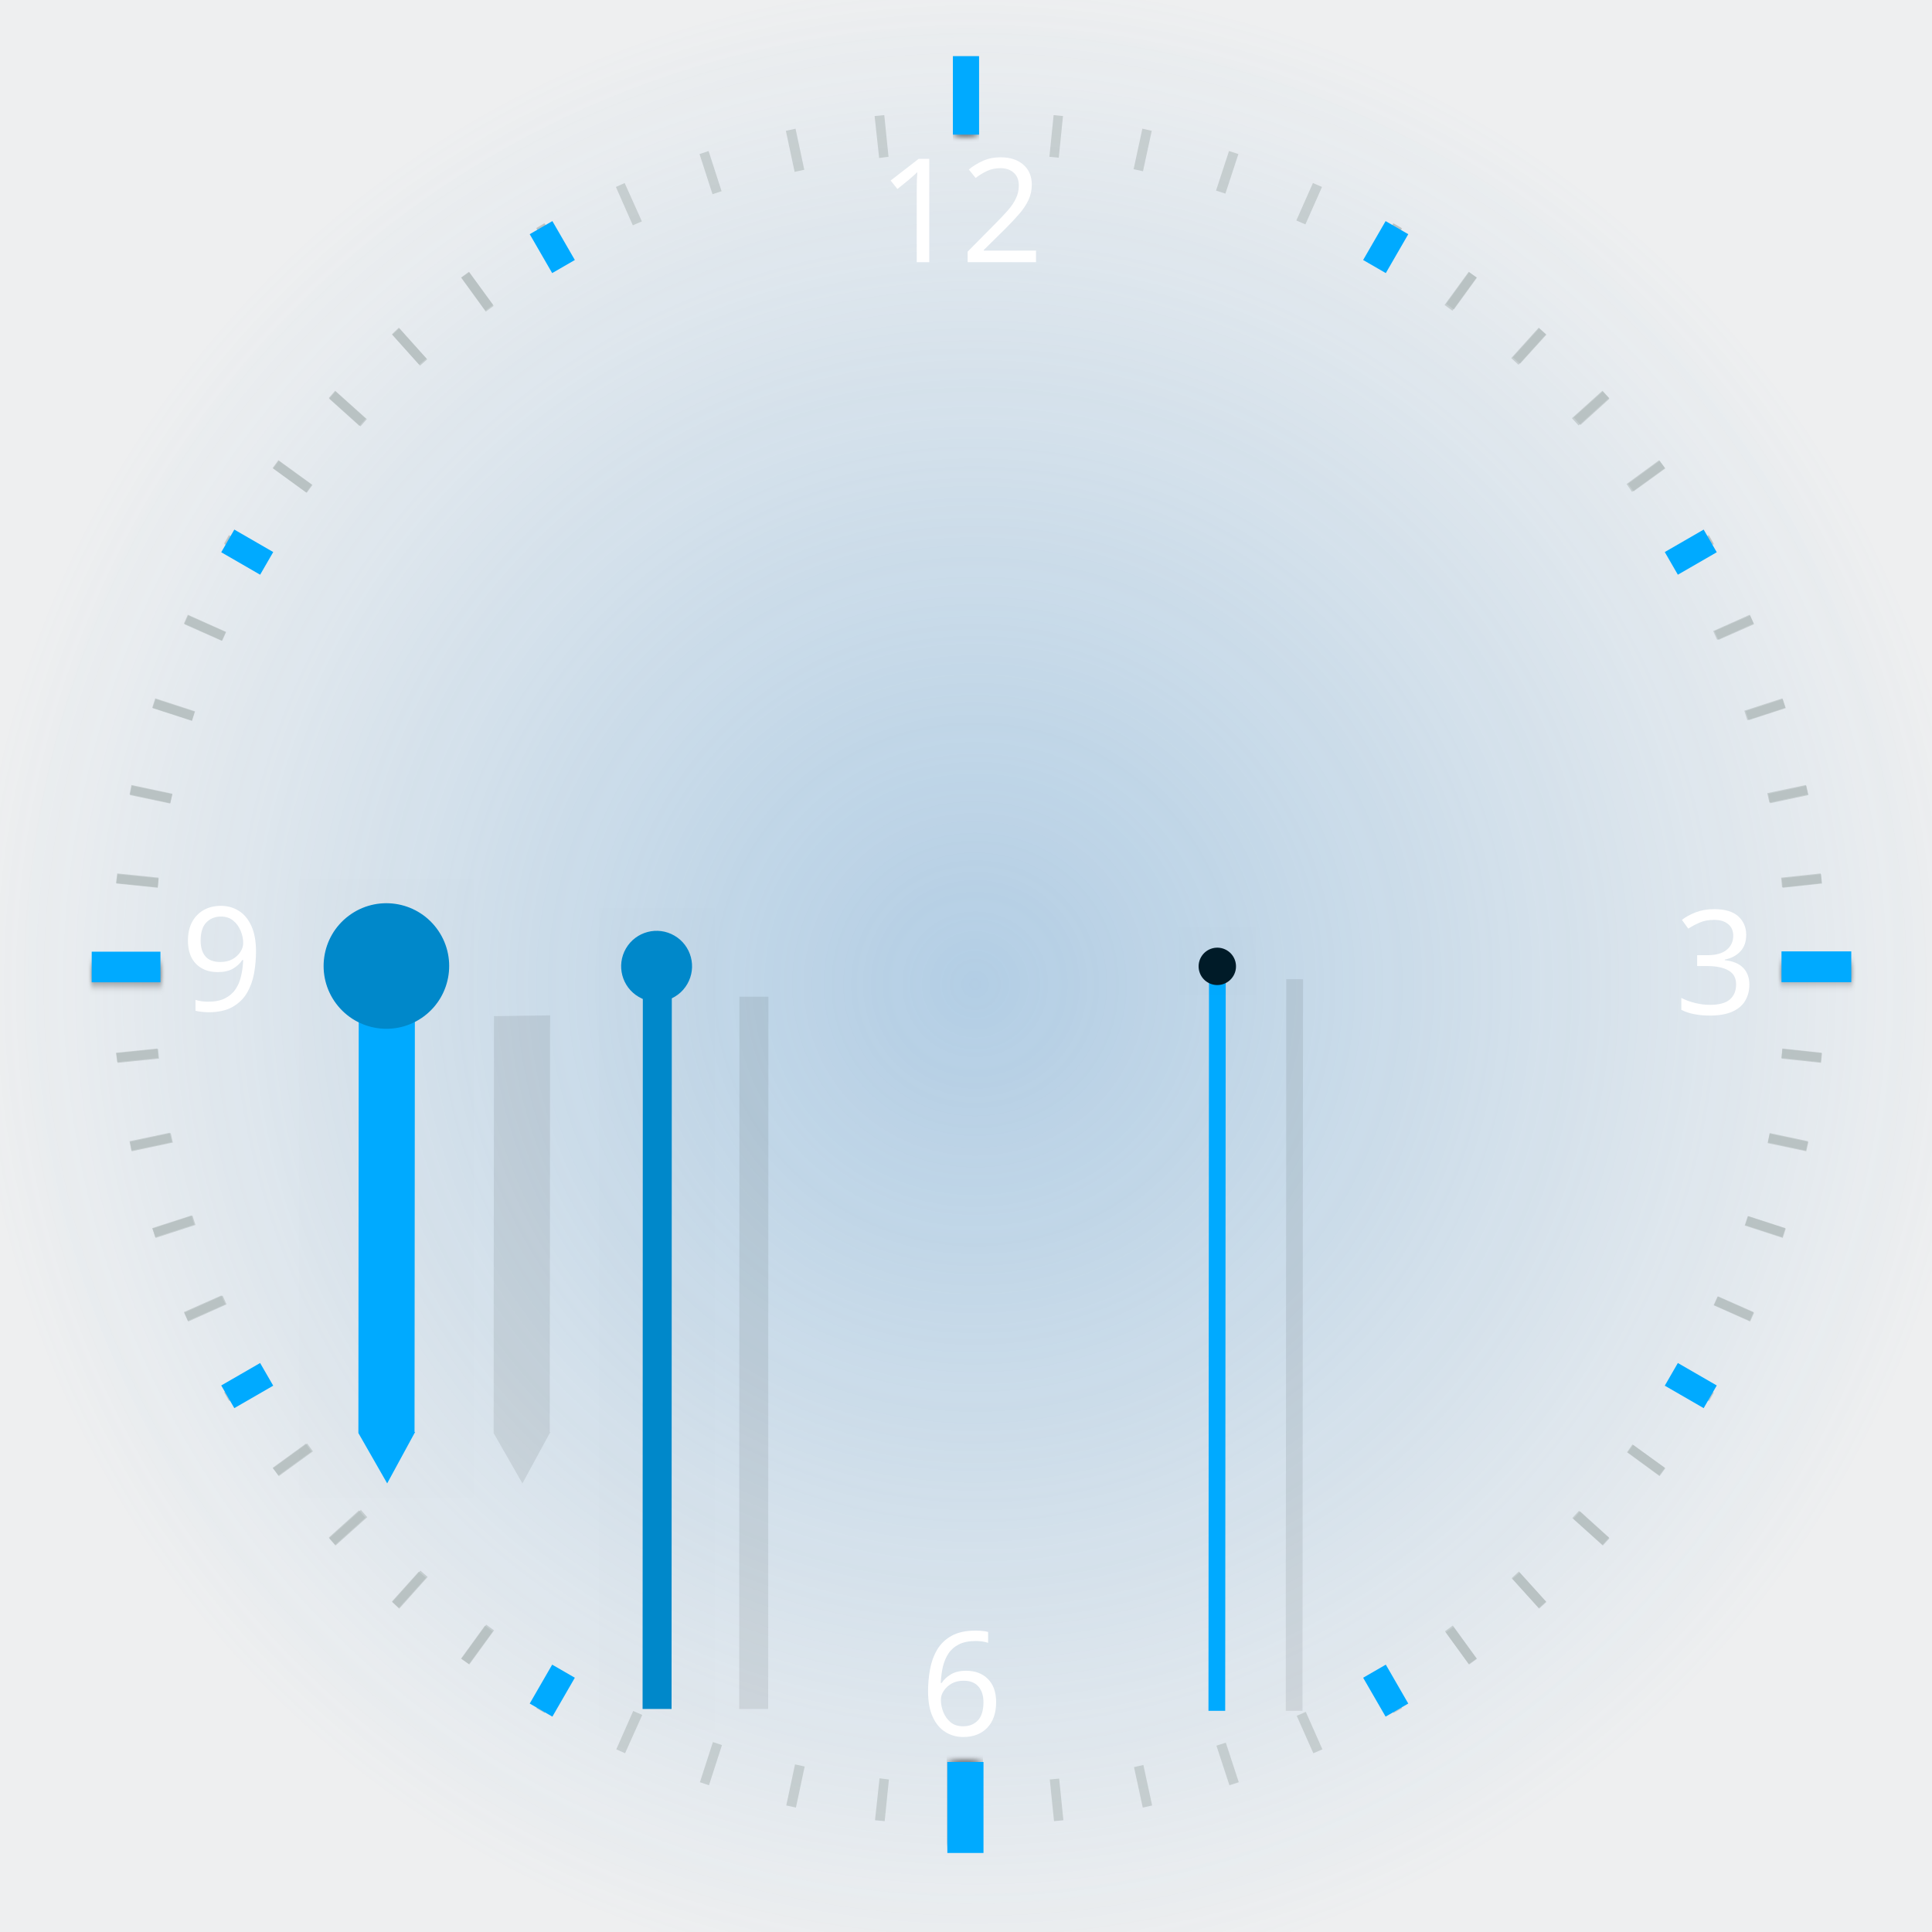
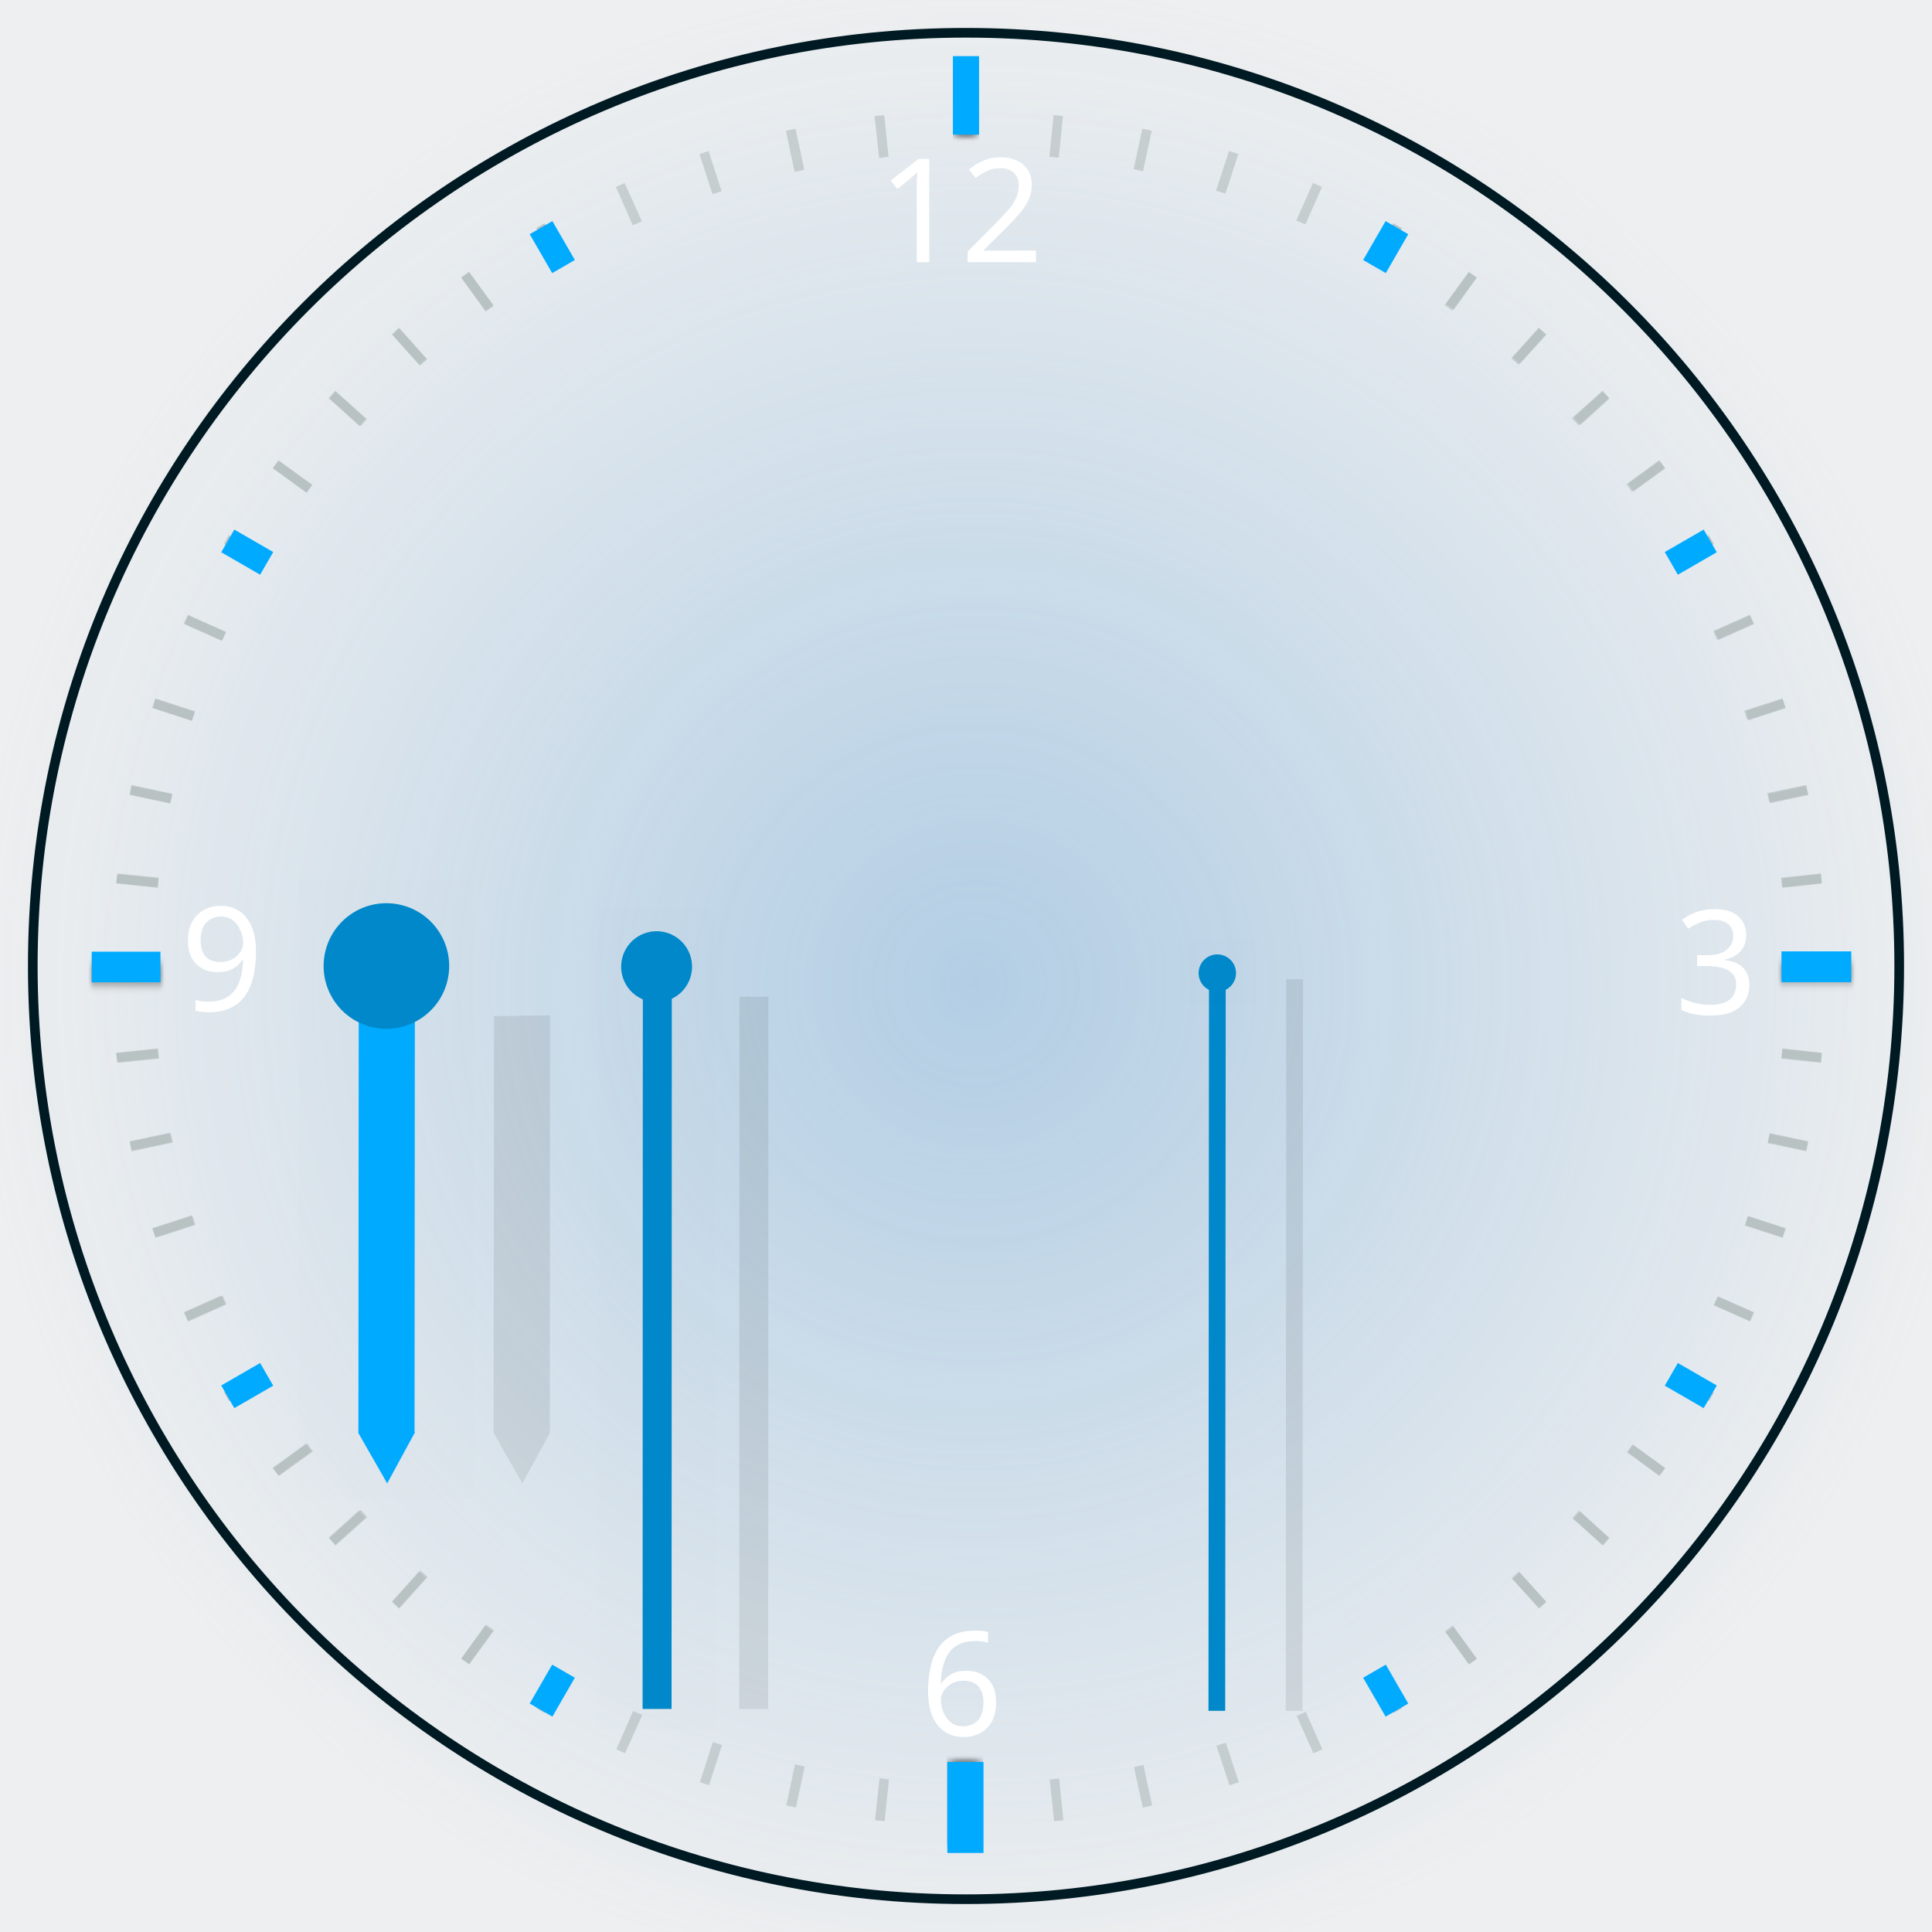
<svg xmlns="http://www.w3.org/2000/svg" xmlns:xlink="http://www.w3.org/1999/xlink" version="1.0" height="200" width="200" id="svg2">
  <defs id="defs5">
    <linearGradient id="linearGradient888">
      <stop style="stop-color:#599dd3;stop-opacity:1;" offset="0" id="stop884" />
      <stop style="stop-color:#599dd3;stop-opacity:0;" offset="1" id="stop886" />
    </linearGradient>
    <linearGradient id="linearGradient4011">
      <stop id="stop4013" offset="0" style="stop-color:#232629;stop-opacity:1;" />
      <stop style="stop-color:#232629;stop-opacity:0.523;" offset="0.9" id="stop4019" />
      <stop id="stop4021" offset="0.96" style="stop-color:#232629;stop-opacity:0.107;" />
      <stop id="stop4015" offset="1" style="stop-color:#232629;stop-opacity:0;" />
    </linearGradient>
    <filter height="1.905" y="-0.453" width="1.123" x="-0.061" id="filter5590" color-interpolation-filters="sRGB">
      <feGaussianBlur id="feGaussianBlur5592" stdDeviation="0.511" />
    </filter>
    <filter height="1.905" y="-0.453" width="1.123" x="-0.061" id="filter5574" color-interpolation-filters="sRGB">
      <feGaussianBlur id="feGaussianBlur5576" stdDeviation="0.511" />
    </filter>
    <filter height="1.123" y="-0.061" width="1.905" x="-0.453" id="filter5578" color-interpolation-filters="sRGB">
      <feGaussianBlur id="feGaussianBlur5580" stdDeviation="0.511" />
    </filter>
    <radialGradient r="96.606" fy="382.729" fx="1255.872" cy="382.729" cx="1255.872" gradientUnits="userSpaceOnUse" id="radialGradient4671" xlink:href="#linearGradient4011" />
    <radialGradient r="96.606" fy="382.729" fx="1255.872" cy="382.729" cx="1255.872" gradientUnits="userSpaceOnUse" id="radialGradient4671-1" xlink:href="#linearGradient4011" gradientTransform="matrix(1.076543,0,0,1.076543,-333.5874,169.8928)" />
    <radialGradient xlink:href="#linearGradient888" id="radialGradient890" cx="1018.413" cy="581.917" fx="1018.413" fy="581.917" r="104" gradientUnits="userSpaceOnUse" />
  </defs>
  <g transform="translate(-1798.136,76.7415)" style="display:none" id="layer1" />
  <g transform="translate(-1798.136,76.7415)" style="display:inline" id="layer2" />
  <g id="layer4" style="display:inline" transform="translate(-1028.03,408.4746)" />
  <g id="layer5" style="display:inline" transform="translate(-1028.03,408.4746)" />
  <g transform="translate(-917.4624,-480.017)" id="ClockFace">
-     <circle id="path4329-4" style="fill:url(#radialGradient890);fill-opacity:1;stroke:none;opacity:0.4" cx="1018.413" cy="581.917" r="104" />
+     <circle id="path4329-4" style="opacity:0.4;fill:url(#radialGradient890);fill-opacity:1;stroke:none" cx="1018.413" cy="581.917" r="104" />
    <g id="g4323">
      <rect style="opacity:0.01;fill:#00aaff;fill-opacity:1;stroke:none" id="rect4069" width="214" height="214" x="910.566" y="472.925" />
-       <circle transform="matrix(1.076543,0,0,1.076543,-334.5376,169.9925)" id="path4329" style="fill:url(#radialGradient4671);fill-opacity:1;stroke:none" />
+       <circle transform="matrix(1.076543,0,0,1.076543,-334.5376,169.9925)" id="path4329" style="fill:url(#radialGradient4671);fill-opacity:1;stroke:none" cx="0" cy="0" r="0" />
      <g id="g4245">
-         <path d="m 1352.477,382.729 a 96.606,96.606 0 0 1 -96.606,96.606 96.606,96.606 0 0 1 -96.606,-96.606 96.606,96.606 0 0 1 96.606,-96.606 96.606,96.606 0 0 1 96.606,96.606 z" id="path5099" style="fill:#1ea0e6;fill-opacity:1;stroke:none;opacity:0" transform="translate(-238.4086,197.2873)" />
+         <path d="m 1352.477,382.729 a 96.606,96.606 0 0 1 -96.606,96.606 96.606,96.606 0 0 1 -96.606,-96.606 96.606,96.606 0 0 1 96.606,-96.606 96.606,96.606 0 0 1 96.606,96.606 z" id="path5099" style="opacity:0;fill:#1ea0e6;fill-opacity:1;stroke:none" transform="translate(-238.4086,197.2873)" />
        <g transform="translate(-0.5084997,-0.4121934)" id="g6149">
-           <path id="path5480" d="m 974.362,503.58 -0.844,0.5 2.094,3.594 c 0.278,-0.163 0.564,-0.308 0.844,-0.469 z m 87.875,0 -2.031,3.531 c 0.293,0.167 0.585,0.33 0.875,0.5 l 2.031,-3.531 z m -95.687,5.031 -0.812,0.562 2.469,3.406 c 0.269,-0.199 0.541,-0.398 0.813,-0.594 z m 103.5,0 -2.375,3.281 c 0.267,0.192 0.548,0.368 0.812,0.562 l 2.375,-3.281 z m -110.75,5.812 -0.719,0.656 2.781,3.094 c 0.24,-0.219 0.508,-0.408 0.75,-0.625 z m 118,0 -2.719,3 c 0.248,0.221 0.504,0.432 0.75,0.656 l 2.719,-3 z m -124.594,6.531 -0.656,0.75 3.125,2.812 c 0.219,-0.247 0.434,-0.505 0.656,-0.75 z m 131.188,0 -3,2.688 c 0.233,0.255 0.458,0.523 0.687,0.781 l 3,-2.719 z m -137.063,7.188 -0.594,0.781 3.438,2.5 c 0.192,-0.268 0.367,-0.547 0.562,-0.812 z m 142.938,0 -3.25,2.375 c 0.191,0.259 0.375,0.52 0.562,0.781 l 3.281,-2.375 z m -148.063,7.75 -0.5,0.875 3.688,2.125 c 0.166,-0.292 0.331,-0.585 0.5,-0.875 z m 153.188,0 -3.5,2.031 c 0.17,0.29 0.333,0.582 0.5,0.875 l 3.5,-2.031 z m -157.438,8.25 -0.406,0.906 3.875,1.719 c 0.133,-0.305 0.27,-0.603 0.406,-0.906 z m 161.688,0 -3.688,1.625 c 0.136,0.301 0.274,0.603 0.406,0.906 l 3.688,-1.625 z m -165.063,8.656 -0.312,0.938 4.062,1.312 c 0.098,-0.308 0.18,-0.631 0.281,-0.938 z m 168.438,0 -3.844,1.25 c 0.102,0.31 0.214,0.626 0.312,0.938 l 3.844,-1.25 z m -170.906,8.969 -0.188,0.969 4.156,0.875 c 0.066,-0.324 0.149,-0.646 0.219,-0.969 z m 173.344,0 -3.937,0.844 c 0.069,0.321 0.122,0.647 0.187,0.969 l 3.969,-0.844 z m -174.812,9.156 -0.125,0.969 4.281,0.438 c 0.031,-0.322 0.059,-0.648 0.094,-0.969 l -4.25,-0.438 z m 176.344,0 -4.062,0.438 c 0.035,0.321 0.063,0.647 0.094,0.969 l 4.062,-0.438 -0.094,-0.969 z m -172.156,18.094 -4.312,0.438 0.125,1 4.281,-0.438 c -0.037,-0.333 -0.061,-0.666 -0.094,-1 z m 168.156,0 c -0.033,0.334 -0.057,0.667 -0.094,1 l 4.094,0.438 0.094,-1 z m -166.844,8.719 -4.219,0.906 0.188,0.969 4.25,-0.906 c -0.071,-0.322 -0.152,-0.645 -0.219,-0.969 z m 165.531,0.062 c -0.067,0.324 -0.148,0.646 -0.219,0.969 l 4,0.844 0.219,-0.969 z m -163.281,8.469 -4.125,1.344 0.312,0.969 4.125,-1.344 c -0.107,-0.323 -0.209,-0.644 -0.312,-0.969 z m 161,0.062 c -0.104,0.325 -0.205,0.646 -0.313,0.969 l 3.938,1.281 0.312,-0.969 z m -157.875,8.219 -3.969,1.781 0.406,0.906 3.969,-1.781 c -0.138,-0.303 -0.272,-0.601 -0.406,-0.906 z m 154.75,0.094 c -0.134,0.303 -0.269,0.605 -0.406,0.906 l 3.781,1.688 0.406,-0.906 z m -150.75,7.781 -3.813,2.188 0.5,0.875 3.813,-2.188 c -0.17,-0.289 -0.334,-0.584 -0.5,-0.875 z m 146.75,0.094 c -0.168,0.292 -0.329,0.585 -0.5,0.875 l 3.625,2.094 0.5,-0.875 z m -142,7.344 -3.531,2.562 0.594,0.812 3.531,-2.562 c -0.2,-0.27 -0.397,-0.54 -0.594,-0.812 z m 137.187,0.094 c -0.193,0.268 -0.366,0.547 -0.562,0.812 l 3.375,2.469 0.594,-0.812 z m -131.625,6.781 -3.281,2.938 0.656,0.75 3.281,-2.938 c -0.224,-0.246 -0.435,-0.502 -0.656,-0.75 z m 126.094,0.094 c -0.226,0.253 -0.458,0.499 -0.688,0.75 l 3.156,2.844 0.687,-0.75 z m -119.937,6.188 -2.906,3.25 0.719,0.688 2.938,-3.281 c -0.248,-0.221 -0.504,-0.432 -0.75,-0.656 z m 113.719,0.094 c -0.251,0.228 -0.496,0.462 -0.75,0.688 l 2.844,3.156 0.75,-0.688 z m -106.906,5.5 -2.562,3.531 0.812,0.594 2.562,-3.531 c -0.272,-0.195 -0.543,-0.395 -0.812,-0.594 z m 100.062,0.094 c -0.27,0.198 -0.54,0.399 -0.812,0.594 l 2.5,3.438 0.812,-0.594 z m -92.656,4.781 -2.187,3.781 0.844,0.5 2.188,-3.812 c -0.28,-0.16 -0.566,-0.306 -0.844,-0.469 z m 85.25,0.062 c -0.283,0.165 -0.559,0.338 -0.844,0.5 l 2.125,3.719 0.875,-0.5 z m -77.437,4 -1.75,3.969 0.906,0.406 1.781,-3.969 c -0.313,-0.138 -0.626,-0.265 -0.937,-0.406 z m 69.625,0.094 c -0.308,0.139 -0.628,0.271 -0.938,0.406 l 1.719,3.875 0.938,-0.406 z m -61.375,3.125 -1.344,4.156 0.938,0.312 1.344,-4.156 c -0.314,-0.1 -0.625,-0.209 -0.937,-0.312 z m 53.094,0.062 c -0.322,0.106 -0.645,0.21 -0.969,0.312 l 1.344,4.094 0.969,-0.312 z m -44.594,2.25 -0.906,4.25 1,0.219 0.906,-4.25 c -0.334,-0.069 -0.668,-0.146 -1,-0.219 z m 36.062,0.062 c -0.327,0.07 -0.641,0.152 -0.969,0.219 l 0.906,4.188 0.969,-0.219 z m -27.312,1.375 -0.469,4.344 1,0.094 0.438,-4.312 c -0.325,-0.032 -0.645,-0.089 -0.969,-0.125 z m 18.594,0.031 c -0.323,0.035 -0.645,0.062 -0.969,0.094 l 0.437,4.312 0.969,-0.094 z" style="font-size:medium;font-style:normal;font-variant:normal;font-weight:normal;font-stretch:normal;text-indent:0;text-align:start;text-decoration:none;line-height:normal;letter-spacing:normal;word-spacing:normal;text-transform:none;direction:ltr;block-progression:tb;writing-mode:lr-tb;text-anchor:start;baseline-shift:baseline;opacity:0.6;color:#000000;fill:#b1babb;fill-opacity:1;stroke:none;stroke-width:1px;marker:none;visibility:visible;display:inline;overflow:visible;enable-background:accumulate;font-family:Sans;-inkscape-font-specification:Sans" />
-           <path style="color:#000000;font-style:normal;font-variant:normal;font-weight:normal;font-stretch:normal;font-size:medium;line-height:normal;font-family:Sans;-inkscape-font-specification:Sans;text-indent:0;text-align:start;text-decoration:none;text-decoration-line:none;letter-spacing:normal;word-spacing:normal;text-transform:none;direction:ltr;block-progression:tb;writing-mode:lr-tb;baseline-shift:baseline;text-anchor:start;display:inline;overflow:visible;visibility:visible;opacity:0.6;fill:#b1babb;fill-opacity:1;stroke:none;stroke-width:1px;marker:none;enable-background:accumulate" d="m 974.322,657.721 -0.844,-0.5 2.094,-3.594 c 0.278,0.163 0.564,0.308 0.844,0.469 z m 87.875,0 -2.031,-3.531 c 0.293,-0.167 0.585,-0.33 0.875,-0.5 l 2.031,3.531 z m -95.688,-5.031 -0.812,-0.562 2.469,-3.406 c 0.269,0.199 0.541,0.398 0.813,0.594 z m 103.5,0 -2.375,-3.281 c 0.267,-0.192 0.548,-0.368 0.812,-0.562 l 2.375,3.281 z m -110.75,-5.812 -0.719,-0.656 2.781,-3.094 c 0.24,0.219 0.508,0.408 0.75,0.625 z m 118,0 -2.719,-3 c 0.248,-0.221 0.504,-0.432 0.75,-0.656 l 2.719,3 z m -124.594,-6.531 -0.656,-0.75 3.125,-2.812 c 0.219,0.247 0.434,0.505 0.656,0.75 z m 131.188,0 -3,-2.688 c 0.233,-0.255 0.458,-0.523 0.687,-0.781 l 3,2.719 z m -137.063,-7.188 -0.594,-0.781 3.438,-2.5 c 0.192,0.268 0.367,0.547 0.562,0.812 z m 142.938,0 -3.25,-2.375 c 0.191,-0.259 0.375,-0.52 0.562,-0.781 l 3.281,2.375 z m -148.063,-7.75 -0.5,-0.875 3.688,-2.125 c 0.166,0.292 0.331,0.585 0.5,0.875 z m 153.188,0 -3.5,-2.031 c 0.17,-0.29 0.333,-0.582 0.5,-0.875 l 3.5,2.031 z m -157.438,-8.25 -0.406,-0.906 3.875,-1.719 c 0.133,0.305 0.27,0.603 0.406,0.906 z m 161.688,0 -3.688,-1.625 c 0.136,-0.301 0.274,-0.603 0.406,-0.906 l 3.688,1.625 z m -165.063,-8.656 -0.312,-0.938 4.062,-1.312 c 0.098,0.308 0.18,0.631 0.281,0.938 z m 168.438,0 -3.844,-1.25 c 0.102,-0.31 0.214,-0.626 0.312,-0.938 l 3.844,1.25 z m -170.906,-8.969 -0.188,-0.969 4.156,-0.875 c 0.066,0.324 0.149,0.646 0.219,0.969 z m 173.344,0 -3.937,-0.844 c 0.069,-0.321 0.122,-0.647 0.187,-0.969 l 3.969,0.844 z m -174.812,-9.156 -0.125,-0.969 4.281,-0.438 c 0.031,0.322 0.059,0.648 0.094,0.969 l -4.25,0.438 z m 176.344,0 -4.062,-0.438 c 0.035,-0.321 0.063,-0.647 0.094,-0.969 l 4.062,0.438 -0.094,0.969 z m -172.156,-18.094 -4.312,-0.438 0.125,-1 4.281,0.438 c -0.037,0.333 -0.061,0.666 -0.094,1 z m 168.156,0 c -0.033,-0.334 -0.057,-0.667 -0.094,-1 l 4.094,-0.438 0.094,1 z m -166.844,-8.719 -4.219,-0.906 0.188,-0.969 4.25,0.906 c -0.071,0.322 -0.152,0.645 -0.219,0.969 z m 165.531,-0.062 c -0.067,-0.324 -0.148,-0.646 -0.219,-0.969 l 4,-0.844 0.219,0.969 z m -163.281,-8.469 -4.125,-1.344 0.312,-0.969 4.125,1.344 c -0.107,0.323 -0.209,0.644 -0.312,0.969 z m 161,-0.062 c -0.104,-0.325 -0.205,-0.646 -0.313,-0.969 l 3.938,-1.281 0.312,0.969 z m -157.875,-8.219 -3.969,-1.781 0.406,-0.906 3.969,1.781 c -0.138,0.303 -0.272,0.601 -0.406,0.906 z m 154.75,-0.094 c -0.134,-0.303 -0.269,-0.605 -0.406,-0.906 l 3.781,-1.688 0.406,0.906 z m -150.75,-7.781 -3.813,-2.188 0.5,-0.875 3.813,2.188 c -0.17,0.289 -0.334,0.584 -0.5,0.875 z m 146.75,-0.094 c -0.168,-0.292 -0.329,-0.585 -0.5,-0.875 l 3.625,-2.094 0.5,0.875 z m -142,-7.344 -3.531,-2.562 0.594,-0.812 3.531,2.562 c -0.2,0.27 -0.397,0.54 -0.594,0.812 z m 137.187,-0.094 c -0.193,-0.268 -0.366,-0.547 -0.562,-0.812 l 3.375,-2.469 0.594,0.812 z m -131.625,-6.781 -3.281,-2.938 0.656,-0.75 3.281,2.938 c -0.224,0.246 -0.435,0.502 -0.656,0.75 z m 126.094,-0.094 c -0.226,-0.253 -0.458,-0.499 -0.688,-0.75 l 3.156,-2.844 0.687,0.75 z m -119.938,-6.188 -2.906,-3.25 0.719,-0.688 2.938,3.281 c -0.248,0.221 -0.504,0.432 -0.75,0.656 z m 113.719,-0.094 c -0.251,-0.228 -0.496,-0.462 -0.75,-0.688 l 2.844,-3.156 0.75,0.688 z m -106.906,-5.5 -2.562,-3.531 0.812,-0.594 2.562,3.531 c -0.272,0.195 -0.543,0.395 -0.812,0.594 z m 100.063,-0.094 c -0.27,-0.198 -0.54,-0.399 -0.812,-0.594 l 2.5,-3.438 0.812,0.594 z m -92.656,-4.781 -2.187,-3.781 0.844,-0.5 2.188,3.812 c -0.28,0.16 -0.566,0.306 -0.844,0.469 z m 85.25,-0.062 c -0.283,-0.165 -0.559,-0.338 -0.844,-0.5 l 2.125,-3.719 0.875,0.5 z m -77.437,-4 -1.75,-3.969 0.906,-0.406 1.781,3.969 c -0.313,0.138 -0.626,0.265 -0.937,0.406 z m 69.625,-0.094 c -0.308,-0.139 -0.628,-0.271 -0.938,-0.406 l 1.719,-3.875 0.938,0.406 z m -61.375,-3.125 -1.344,-4.156 0.938,-0.312 1.344,4.156 c -0.314,0.1 -0.625,0.209 -0.937,0.312 z m 53.094,-0.062 c -0.322,-0.106 -0.645,-0.21 -0.969,-0.312 l 1.344,-4.094 0.969,0.312 z m -44.594,-2.25 -0.906,-4.25 1,-0.219 0.906,4.25 c -0.334,0.069 -0.668,0.146 -1,0.219 z m 36.062,-0.062 c -0.327,-0.07 -0.641,-0.152 -0.969,-0.219 l 0.906,-4.188 0.969,0.219 z m -27.312,-1.375 -0.469,-4.344 1,-0.094 0.438,4.312 c -0.325,0.032 -0.645,0.089 -0.969,0.125 z m 18.594,-0.031 c -0.323,-0.035 -0.645,-0.062 -0.969,-0.094 l 0.437,-4.312 0.969,0.094 z" id="path4514" />
+           <path id="path5480" d="m 974.362,503.58 -0.844,0.5 2.094,3.594 c 0.278,-0.163 0.564,-0.308 0.844,-0.469 z m 87.875,0 -2.031,3.531 c 0.293,0.167 0.585,0.33 0.875,0.5 l 2.031,-3.531 z m -95.687,5.031 -0.812,0.562 2.469,3.406 c 0.269,-0.199 0.541,-0.398 0.813,-0.594 z m 103.5,0 -2.375,3.281 c 0.267,0.192 0.548,0.368 0.812,0.562 l 2.375,-3.281 z m -110.75,5.812 -0.719,0.656 2.781,3.094 c 0.24,-0.219 0.508,-0.408 0.75,-0.625 z m 118,0 -2.719,3 c 0.248,0.221 0.504,0.432 0.75,0.656 l 2.719,-3 z m -124.594,6.531 -0.656,0.75 3.125,2.812 c 0.219,-0.247 0.434,-0.505 0.656,-0.75 z m 131.188,0 -3,2.688 c 0.233,0.255 0.458,0.523 0.687,0.781 l 3,-2.719 z m -137.063,7.188 -0.594,0.781 3.438,2.5 c 0.192,-0.268 0.367,-0.547 0.562,-0.812 z m 142.938,0 -3.25,2.375 c 0.191,0.259 0.375,0.52 0.562,0.781 l 3.281,-2.375 z m -148.063,7.75 -0.5,0.875 3.688,2.125 c 0.166,-0.292 0.331,-0.585 0.5,-0.875 z m 153.188,0 -3.5,2.031 c 0.17,0.29 0.333,0.582 0.5,0.875 l 3.5,-2.031 z m -157.438,8.25 -0.406,0.906 3.875,1.719 c 0.133,-0.305 0.27,-0.603 0.406,-0.906 z m 161.688,0 -3.688,1.625 c 0.136,0.301 0.274,0.603 0.406,0.906 l 3.688,-1.625 z m -165.063,8.656 -0.312,0.938 4.062,1.312 c 0.098,-0.308 0.18,-0.631 0.281,-0.938 z m 168.438,0 -3.844,1.25 c 0.102,0.31 0.214,0.626 0.312,0.938 l 3.844,-1.25 z m -170.906,8.969 -0.188,0.969 4.156,0.875 c 0.066,-0.324 0.149,-0.646 0.219,-0.969 z m 173.344,0 -3.937,0.844 c 0.069,0.321 0.122,0.647 0.187,0.969 l 3.969,-0.844 z m -174.812,9.156 -0.125,0.969 4.281,0.438 c 0.031,-0.322 0.059,-0.648 0.094,-0.969 l -4.25,-0.438 z m 176.344,0 -4.062,0.438 c 0.035,0.321 0.063,0.647 0.094,0.969 l 4.062,-0.438 -0.094,-0.969 z m -172.156,18.094 -4.312,0.438 0.125,1 4.281,-0.438 c -0.037,-0.333 -0.061,-0.666 -0.094,-1 z m 168.156,0 c -0.033,0.334 -0.057,0.667 -0.094,1 l 4.094,0.438 0.094,-1 z m -166.844,8.719 -4.219,0.906 0.188,0.969 4.25,-0.906 c -0.071,-0.322 -0.152,-0.645 -0.219,-0.969 z m 165.531,0.062 c -0.067,0.324 -0.148,0.646 -0.219,0.969 l 4,0.844 0.219,-0.969 z m -163.281,8.469 -4.125,1.344 0.312,0.969 4.125,-1.344 c -0.107,-0.323 -0.209,-0.644 -0.312,-0.969 z m 161,0.062 c -0.104,0.325 -0.205,0.646 -0.313,0.969 l 3.938,1.281 0.312,-0.969 z m -157.875,8.219 -3.969,1.781 0.406,0.906 3.969,-1.781 c -0.138,-0.303 -0.272,-0.601 -0.406,-0.906 z m 154.75,0.094 c -0.134,0.303 -0.269,0.605 -0.406,0.906 l 3.781,1.688 0.406,-0.906 z m -150.75,7.781 -3.813,2.188 0.5,0.875 3.813,-2.188 c -0.17,-0.289 -0.334,-0.584 -0.5,-0.875 z m 146.75,0.094 c -0.168,0.292 -0.329,0.585 -0.5,0.875 l 3.625,2.094 0.5,-0.875 z m -142,7.344 -3.531,2.562 0.594,0.812 3.531,-2.562 c -0.2,-0.27 -0.397,-0.54 -0.594,-0.812 z m 137.187,0.094 c -0.193,0.268 -0.366,0.547 -0.562,0.812 l 3.375,2.469 0.594,-0.812 z m -131.625,6.781 -3.281,2.938 0.656,0.75 3.281,-2.938 c -0.224,-0.246 -0.435,-0.502 -0.656,-0.75 z m 126.094,0.094 c -0.226,0.253 -0.458,0.499 -0.688,0.75 l 3.156,2.844 0.687,-0.75 z m -119.937,6.188 -2.906,3.25 0.719,0.688 2.938,-3.281 c -0.248,-0.221 -0.504,-0.432 -0.75,-0.656 z m 113.719,0.094 c -0.251,0.228 -0.496,0.462 -0.75,0.688 l 2.844,3.156 0.75,-0.688 z m -106.906,5.5 -2.562,3.531 0.812,0.594 2.562,-3.531 c -0.272,-0.195 -0.543,-0.395 -0.812,-0.594 z m 100.062,0.094 c -0.27,0.198 -0.54,0.399 -0.812,0.594 l 2.5,3.438 0.812,-0.594 z m -92.656,4.781 -2.187,3.781 0.844,0.5 2.188,-3.812 c -0.28,-0.16 -0.566,-0.306 -0.844,-0.469 z m 85.25,0.062 c -0.283,0.165 -0.559,0.338 -0.844,0.5 l 2.125,3.719 0.875,-0.5 z m -77.437,4 -1.75,3.969 0.906,0.406 1.781,-3.969 c -0.313,-0.138 -0.626,-0.265 -0.937,-0.406 z m 69.625,0.094 c -0.308,0.139 -0.628,0.271 -0.938,0.406 l 1.719,3.875 0.938,-0.406 z m -61.375,3.125 -1.344,4.156 0.938,0.312 1.344,-4.156 c -0.314,-0.1 -0.625,-0.209 -0.937,-0.312 z m 53.094,0.062 c -0.322,0.106 -0.645,0.21 -0.969,0.312 l 1.344,4.094 0.969,-0.312 z m -44.594,2.25 -0.906,4.25 1,0.219 0.906,-4.25 c -0.334,-0.069 -0.668,-0.146 -1,-0.219 z m 36.062,0.062 c -0.327,0.07 -0.641,0.152 -0.969,0.219 l 0.906,4.188 0.969,-0.219 z m -27.312,1.375 -0.469,4.344 1,0.094 0.438,-4.312 c -0.325,-0.032 -0.645,-0.089 -0.969,-0.125 z m 18.594,0.031 c -0.323,0.035 -0.645,0.062 -0.969,0.094 l 0.437,4.312 0.969,-0.094 z" style="color:#000000;font-style:normal;font-variant:normal;font-weight:normal;font-stretch:normal;font-size:medium;line-height:normal;font-family:Sans;-inkscape-font-specification:Sans;text-indent:0;text-align:start;text-decoration:none;text-decoration-line:none;letter-spacing:normal;word-spacing:normal;text-transform:none;writing-mode:lr-tb;direction:ltr;baseline-shift:baseline;text-anchor:start;display:inline;overflow:visible;visibility:visible;opacity:0.6;fill:#b1babb;fill-opacity:1;stroke:none;stroke-width:1px;marker:none;enable-background:accumulate" />
+           <path style="color:#000000;font-style:normal;font-variant:normal;font-weight:normal;font-stretch:normal;font-size:medium;line-height:normal;font-family:Sans;-inkscape-font-specification:Sans;text-indent:0;text-align:start;text-decoration:none;text-decoration-line:none;letter-spacing:normal;word-spacing:normal;text-transform:none;writing-mode:lr-tb;direction:ltr;baseline-shift:baseline;text-anchor:start;display:inline;overflow:visible;visibility:visible;opacity:0.6;fill:#b1babb;fill-opacity:1;stroke:none;stroke-width:1px;marker:none;enable-background:accumulate" d="m 974.322,657.721 -0.844,-0.5 2.094,-3.594 c 0.278,0.163 0.564,0.308 0.844,0.469 z m 87.875,0 -2.031,-3.531 c 0.293,-0.167 0.585,-0.33 0.875,-0.5 l 2.031,3.531 z m -95.688,-5.031 -0.812,-0.562 2.469,-3.406 c 0.269,0.199 0.541,0.398 0.813,0.594 z m 103.5,0 -2.375,-3.281 c 0.267,-0.192 0.548,-0.368 0.812,-0.562 l 2.375,3.281 z m -110.75,-5.812 -0.719,-0.656 2.781,-3.094 c 0.24,0.219 0.508,0.408 0.75,0.625 z m 118,0 -2.719,-3 c 0.248,-0.221 0.504,-0.432 0.75,-0.656 l 2.719,3 z m -124.594,-6.531 -0.656,-0.75 3.125,-2.812 c 0.219,0.247 0.434,0.505 0.656,0.75 z m 131.188,0 -3,-2.688 c 0.233,-0.255 0.458,-0.523 0.687,-0.781 l 3,2.719 z m -137.063,-7.188 -0.594,-0.781 3.438,-2.5 c 0.192,0.268 0.367,0.547 0.562,0.812 z m 142.938,0 -3.25,-2.375 c 0.191,-0.259 0.375,-0.52 0.562,-0.781 l 3.281,2.375 z m -148.063,-7.75 -0.5,-0.875 3.688,-2.125 c 0.166,0.292 0.331,0.585 0.5,0.875 z m 153.188,0 -3.5,-2.031 c 0.17,-0.29 0.333,-0.582 0.5,-0.875 l 3.5,2.031 z m -157.438,-8.25 -0.406,-0.906 3.875,-1.719 c 0.133,0.305 0.27,0.603 0.406,0.906 z m 161.688,0 -3.688,-1.625 c 0.136,-0.301 0.274,-0.603 0.406,-0.906 l 3.688,1.625 z m -165.063,-8.656 -0.312,-0.938 4.062,-1.312 c 0.098,0.308 0.18,0.631 0.281,0.938 z m 168.438,0 -3.844,-1.25 c 0.102,-0.31 0.214,-0.626 0.312,-0.938 l 3.844,1.25 z m -170.906,-8.969 -0.188,-0.969 4.156,-0.875 c 0.066,0.324 0.149,0.646 0.219,0.969 z m 173.344,0 -3.937,-0.844 c 0.069,-0.321 0.122,-0.647 0.187,-0.969 l 3.969,0.844 z m -174.812,-9.156 -0.125,-0.969 4.281,-0.438 c 0.031,0.322 0.059,0.648 0.094,0.969 l -4.25,0.438 z m 176.344,0 -4.062,-0.438 c 0.035,-0.321 0.063,-0.647 0.094,-0.969 l 4.062,0.438 -0.094,0.969 z m -172.156,-18.094 -4.312,-0.438 0.125,-1 4.281,0.438 c -0.037,0.333 -0.061,0.666 -0.094,1 z m 168.156,0 c -0.033,-0.334 -0.057,-0.667 -0.094,-1 l 4.094,-0.438 0.094,1 z m -166.844,-8.719 -4.219,-0.906 0.188,-0.969 4.25,0.906 c -0.071,0.322 -0.152,0.645 -0.219,0.969 z m 165.531,-0.062 c -0.067,-0.324 -0.148,-0.646 -0.219,-0.969 l 4,-0.844 0.219,0.969 z m -163.281,-8.469 -4.125,-1.344 0.312,-0.969 4.125,1.344 c -0.107,0.323 -0.209,0.644 -0.312,0.969 z m 161,-0.062 c -0.104,-0.325 -0.205,-0.646 -0.313,-0.969 l 3.938,-1.281 0.312,0.969 z m -157.875,-8.219 -3.969,-1.781 0.406,-0.906 3.969,1.781 c -0.138,0.303 -0.272,0.601 -0.406,0.906 z m 154.75,-0.094 c -0.134,-0.303 -0.269,-0.605 -0.406,-0.906 l 3.781,-1.688 0.406,0.906 z m -150.75,-7.781 -3.813,-2.188 0.5,-0.875 3.813,2.188 c -0.17,0.289 -0.334,0.584 -0.5,0.875 z m 146.75,-0.094 c -0.168,-0.292 -0.329,-0.585 -0.5,-0.875 l 3.625,-2.094 0.5,0.875 z m -142,-7.344 -3.531,-2.562 0.594,-0.812 3.531,2.562 c -0.2,0.27 -0.397,0.54 -0.594,0.812 z m 137.187,-0.094 c -0.193,-0.268 -0.366,-0.547 -0.562,-0.812 l 3.375,-2.469 0.594,0.812 z m -131.625,-6.781 -3.281,-2.938 0.656,-0.75 3.281,2.938 c -0.224,0.246 -0.435,0.502 -0.656,0.75 z m 126.094,-0.094 c -0.226,-0.253 -0.458,-0.499 -0.688,-0.75 l 3.156,-2.844 0.687,0.75 z m -119.938,-6.188 -2.906,-3.25 0.719,-0.688 2.938,3.281 c -0.248,0.221 -0.504,0.432 -0.75,0.656 z m 113.719,-0.094 c -0.251,-0.228 -0.496,-0.462 -0.75,-0.688 l 2.844,-3.156 0.75,0.688 z m -106.906,-5.5 -2.562,-3.531 0.812,-0.594 2.562,3.531 c -0.272,0.195 -0.543,0.395 -0.812,0.594 z m 100.063,-0.094 c -0.27,-0.198 -0.54,-0.399 -0.812,-0.594 l 2.5,-3.438 0.812,0.594 z m -92.656,-4.781 -2.187,-3.781 0.844,-0.5 2.188,3.812 c -0.28,0.16 -0.566,0.306 -0.844,0.469 z m 85.25,-0.062 c -0.283,-0.165 -0.559,-0.338 -0.844,-0.5 l 2.125,-3.719 0.875,0.5 z m -77.437,-4 -1.75,-3.969 0.906,-0.406 1.781,3.969 c -0.313,0.138 -0.626,0.265 -0.937,0.406 z m 69.625,-0.094 c -0.308,-0.139 -0.628,-0.271 -0.938,-0.406 l 1.719,-3.875 0.938,0.406 z m -61.375,-3.125 -1.344,-4.156 0.938,-0.312 1.344,4.156 c -0.314,0.1 -0.625,0.209 -0.937,0.312 z m 53.094,-0.062 c -0.322,-0.106 -0.645,-0.21 -0.969,-0.312 l 1.344,-4.094 0.969,0.312 z m -44.594,-2.25 -0.906,-4.25 1,-0.219 0.906,4.25 c -0.334,0.069 -0.668,0.146 -1,0.219 z m 36.062,-0.062 c -0.327,-0.07 -0.641,-0.152 -0.969,-0.219 l 0.906,-4.188 0.969,0.219 z m -27.312,-1.375 -0.469,-4.344 1,-0.094 0.438,4.312 c -0.325,0.032 -0.645,0.089 -0.969,0.125 z m 18.594,-0.031 c -0.323,-0.035 -0.645,-0.062 -0.969,-0.094 l 0.437,-4.312 0.969,0.094 z" id="path4514" />
        </g>
        <rect style="fill:#212121;fill-opacity:0.413;stroke:none;filter:url(#filter5590)" id="rect5549" width="20" height="2.709" x="927.479" y="580.171" transform="matrix(0.3669433,0,0,0.8634778,586.551,78.71844)" />
        <rect y="578.535" x="926.956" height="3.167" width="7.115" id="rect5442" style="fill:#00aaff;fill-opacity:1;stroke:none" />
        <rect y="580.172" x="1088.579" height="2.709" width="20" id="rect5531" style="fill:#1c1c1c;fill-opacity:0.361;stroke:none;filter:url(#filter5574)" transform="matrix(0.3745782,0,0,0.8188335,693.9931,104.5514)" />
        <rect style="fill:#00aaff;fill-opacity:1;stroke:none" id="rect5446" width="7.224" height="3.189" x="1101.882" y="578.504" />
        <rect transform="matrix(0,0.447875,-1.213096,0,-587.0654,505.786)" style="fill:#2a2a2a;fill-opacity:0.524;stroke:none;filter:url(#filter5578)" id="rect5571" width="20" height="2.709" x="349.026" y="-1323.934" />
-         <rect y="-1019.273" x="662.417" height="3.742" width="9.419" id="rect5448" style="fill:#00aaff;fill-opacity:1;stroke:none" transform="matrix(0,1,-1,0,0,0)" />
-         <path transform="translate(-238.4086,197.2873)" style="fill:none;stroke:#7ddfff;stroke-opacity:1;opacity:0.01" id="path5627" d="m 1352.477,382.729 a 96.606,96.606 0 0 1 -96.606,96.606 96.606,96.606 0 0 1 -96.606,-96.606 96.606,96.606 0 0 1 96.606,-96.606 96.606,96.606 0 0 1 96.606,96.606 z" />
+         <rect y="-1019.273" x="662.417" height="3.742" width="9.419" id="rect5448" style="fill:#00aaff;fill-opacity:1;stroke:none" transform="rotate(90)" />
+         <path transform="translate(-238.4086,197.2873)" style="opacity:1;fill:none;stroke:#001a23;stroke-opacity:1" id="path5627" d="m 1352.477,382.729 a 96.606,96.606 0 0 1 -96.606,96.606 96.606,96.606 0 0 1 -96.606,-96.606 96.606,96.606 0 0 1 96.606,-96.606 96.606,96.606 0 0 1 96.606,96.606 z" />
        <g transform="translate(-0.5084997,-0.4121934)" id="g6073">
          <path d="m 1090.307,537.577 4.027,-2.325 1.355,2.346 -4.027,2.325 z m -149.435,86.276 4.027,-2.325 1.355,2.346 -4.027,2.325 z" style="fill:#00aaff;fill-opacity:1;stroke:none" id="path6063" />
          <path id="path6065" style="fill:#00aaff;fill-opacity:1;stroke:none" d="m 1059.083,507.345 2.325,-4.027 2.346,1.355 -2.325,4.027 z m -86.276,149.435 2.325,-4.027 2.346,1.355 -2.325,4.027 z" />
          <path d="m 944.9,539.923 -4.027,-2.325 1.355,-2.346 4.027,2.325 z m 149.435,86.276 -4.027,-2.325 1.355,-2.346 4.027,2.325 z" style="fill:#00aaff;fill-opacity:1;stroke:none" id="path6067" />
          <path id="path6069" style="fill:#00aaff;fill-opacity:1;stroke:none" d="m 975.132,508.699 -2.325,-4.027 2.346,-1.355 2.325,4.027 z m 86.276,149.435 -2.325,-4.027 2.346,-1.355 2.325,4.027 z" />
        </g>
        <rect y="-1323.934" x="349.026" height="2.709" width="20" id="rect4510" style="fill:#2a2a2a;fill-opacity:0.524;stroke:none;filter:url(#filter5578)" transform="matrix(0,0.4058559,-0.8691949,0,-132.1378,344.5087)" />
-         <rect transform="matrix(0,1,-1,0,0,0)" style="fill:#00aaff;fill-opacity:1;stroke:none" id="rect4512" width="8.124" height="2.709" x="485.829" y="-1018.815" />
-         <text xml:space="preserve" style="font-style:normal;font-weight:normal;font-size:15px;line-height:125%;font-family:sans-serif;letter-spacing:0px;word-spacing:0px;fill:#ffffff;fill-opacity:1;stroke:none;stroke-width:1px;stroke-linecap:butt;stroke-linejoin:miter;stroke-opacity:1;" x="936.168" y="584.649" id="text4204">
-           <tspan id="tspan4206" x="936.168" y="584.649" style="font-style:normal;font-variant:normal;font-weight:normal;font-stretch:normal;font-size:15px;font-family:Aller;-inkscape-font-specification:Aller;fill:#ffffff;fill-opacity:1;">9</tspan>
+         <rect transform="rotate(90)" style="fill:#00aaff;fill-opacity:1;stroke:none" id="rect4512" width="8.124" height="2.709" x="485.829" y="-1018.815" />
+         <text xml:space="preserve" style="font-style:normal;font-weight:normal;font-size:15px;line-height:125%;font-family:sans-serif;letter-spacing:0px;word-spacing:0px;fill:#ffffff;fill-opacity:1;stroke:none;stroke-width:1px;stroke-linecap:butt;stroke-linejoin:miter;stroke-opacity:1" x="936.168" y="584.649" id="text4204">
+           <tspan id="tspan4206" x="936.168" y="584.649" style="font-style:normal;font-variant:normal;font-weight:normal;font-stretch:normal;font-size:15px;font-family:Aller;-inkscape-font-specification:Aller;fill:#ffffff;fill-opacity:1">9</tspan>
        </text>
-         <text id="text4208" y="584.993" x="1090.838" style="font-style:normal;font-weight:normal;font-size:15px;line-height:125%;font-family:sans-serif;letter-spacing:0px;word-spacing:0px;fill:#ffffff;fill-opacity:1;stroke:none;stroke-width:1px;stroke-linecap:butt;stroke-linejoin:miter;stroke-opacity:1;" xml:space="preserve">
-           <tspan style="font-style:normal;font-variant:normal;font-weight:normal;font-stretch:normal;font-size:15px;font-family:Aller;-inkscape-font-specification:Aller;fill:#ffffff;fill-opacity:1;" y="584.993" x="1090.838" id="tspan4210">3</tspan>
+         <text id="text4208" y="584.993" x="1090.838" style="font-style:normal;font-weight:normal;font-size:15px;line-height:125%;font-family:sans-serif;letter-spacing:0px;word-spacing:0px;fill:#ffffff;fill-opacity:1;stroke:none;stroke-width:1px;stroke-linecap:butt;stroke-linejoin:miter;stroke-opacity:1" xml:space="preserve">
+           <tspan style="font-style:normal;font-variant:normal;font-weight:normal;font-stretch:normal;font-size:15px;font-family:Aller;-inkscape-font-specification:Aller;fill:#ffffff;fill-opacity:1" y="584.993" x="1090.838" id="tspan4210">3</tspan>
        </text>
-         <text id="text4212" y="659.676" x="1012.708" style="font-style:normal;font-weight:normal;font-size:15px;line-height:125%;font-family:sans-serif;letter-spacing:0px;word-spacing:0px;fill:#ffffff;fill-opacity:1;stroke:none;stroke-width:1px;stroke-linecap:butt;stroke-linejoin:miter;stroke-opacity:1;" xml:space="preserve">
-           <tspan style="font-style:normal;font-variant:normal;font-weight:normal;font-stretch:normal;font-size:15px;font-family:Aller;-inkscape-font-specification:Aller;fill:#ffffff;fill-opacity:1;" y="659.676" x="1012.708" id="tspan4214">6</tspan>
+         <text id="text4212" y="659.676" x="1012.708" style="font-style:normal;font-weight:normal;font-size:15px;line-height:125%;font-family:sans-serif;letter-spacing:0px;word-spacing:0px;fill:#ffffff;fill-opacity:1;stroke:none;stroke-width:1px;stroke-linecap:butt;stroke-linejoin:miter;stroke-opacity:1" xml:space="preserve">
+           <tspan style="font-style:normal;font-variant:normal;font-weight:normal;font-stretch:normal;font-size:15px;font-family:Aller;-inkscape-font-specification:Aller;fill:#ffffff;fill-opacity:1" y="659.676" x="1012.708" id="tspan4214">6</tspan>
        </text>
-         <text xml:space="preserve" style="font-style:normal;font-weight:normal;font-size:15px;line-height:125%;font-family:sans-serif;letter-spacing:0px;word-spacing:0px;fill:#ffffff;fill-opacity:1;stroke:none;stroke-width:1px;stroke-linecap:butt;stroke-linejoin:miter;stroke-opacity:1;" x="1008.331" y="507.159" id="text4216">
-           <tspan id="tspan4218" x="1008.331" y="507.159" style="font-style:normal;font-variant:normal;font-weight:normal;font-stretch:normal;font-size:15px;font-family:Aller;-inkscape-font-specification:Aller;fill:#ffffff;fill-opacity:1;">12</tspan>
+         <text xml:space="preserve" style="font-style:normal;font-weight:normal;font-size:15px;line-height:125%;font-family:sans-serif;letter-spacing:0px;word-spacing:0px;fill:#ffffff;fill-opacity:1;stroke:none;stroke-width:1px;stroke-linecap:butt;stroke-linejoin:miter;stroke-opacity:1" x="1008.331" y="507.159" id="text4216">
+           <tspan id="tspan4218" x="1008.331" y="507.159" style="font-style:normal;font-variant:normal;font-weight:normal;font-stretch:normal;font-size:15px;font-family:Aller;-inkscape-font-specification:Aller;fill:#ffffff;fill-opacity:1">12</tspan>
        </text>
      </g>
    </g>
  </g>
-   <g id="HourHand" transform="matrix(-0.6000147,-0.799989,0.799989,-0.6000147,185.5251,1262.698)">
-     <rect transform="matrix(-0.6000147,0.799989,-0.799989,-0.6000147,1122.662,607.6191)" y="91" x="33" height="64" width="18" id="rect4673" style="opacity:0.01;fill:#232629;fill-opacity:0.604;stroke:none" />
+   <g id="HourHand" transform="rotate(-126.8709,408.4297,584.9686)">
+     <rect transform="rotate(126.8709,409.4297,584.4686)" y="91" x="33" height="64" width="18" id="rect4673" style="opacity:0.01;fill:#232629;fill-opacity:0.604;stroke:none" />
    <path style="fill:#00aaff;fill-opacity:1;stroke:none" d="m 980.523,549.887 -5.955,-0.742 2.521,5.509 0.036,-0.051 34.481,25.905 3.422,-4.698 -34.481,-25.905 z" id="rect5450" />
-     <path transform="translate(-753.9339,199.1847)" d="m 1777.896,382.032 a 6.499,6.499 0 0 1 -6.499,6.499 6.499,6.499 0 0 1 -6.5,-6.499 6.499,6.499 0 0 1 6.5,-6.499 6.499,6.499 0 0 1 6.499,6.499 z" id="path5455-2" style="fill:#0088ca;fill-opacity:1;stroke:none" />
+     <path d="m 1023.962,581.217 a 6.499,6.499 0 0 1 -6.499,6.499 6.499,6.499 0 0 1 -6.5,-6.499 6.499,6.499 0 0 1 6.5,-6.499 6.499,6.499 0 0 1 6.499,6.499 z" id="path5455-2" style="fill:#0088ca;fill-opacity:1;stroke:none" />
  </g>
-   <g id="MinuteHand" transform="matrix(-0.5033012,0.864111,-0.864111,-0.5033012,1082.352,-486.6583)" style="fill:#717171;fill-opacity:1">
-     <rect transform="matrix(-0.5033012,-0.864111,0.864111,-0.5033012,966.2824,692.0649)" y="94" x="64" height="85" width="12" id="rect4675" style="opacity:0.01;fill:#232629;fill-opacity:0.604;stroke:none" />
-     <path id="rect5459" d="m 588.165,1012.615 75.736,7e-4 0,3 -75.736,-7e-4 z" style="fill:#0088ca;stroke:none;fill-opacity:1" transform="matrix(0.8642748,-0.5030199,0.5030199,0.8642748,0,0)" />
-     <path style="fill:#0088ca;fill-opacity:1;stroke:none" id="path5457" d="m 1777.896,382.032 a 6.499,6.499 0 0 1 -6.499,6.499 6.499,6.499 0 0 1 -6.5,-6.499 6.499,6.499 0 0 1 6.5,-6.499 6.499,6.499 0 0 1 6.499,6.499 z" transform="matrix(0.5647512,0,0,0.5647512,17.10373,365.5042)" />
+   <g id="MinuteHand" transform="rotate(120.2186,681.0438,67.7437)" style="fill:#717171;fill-opacity:1">
+     <rect transform="rotate(-120.2186,682.0438,68.31852)" y="94" x="64" height="85" width="12" id="rect4675" style="opacity:0.01;fill:#232629;fill-opacity:0.604;stroke:none" />
+     <path id="rect5459" d="m 588.165,1012.615 75.736,7e-4 v 3 l -75.736,-7e-4 z" style="fill:#0088ca;fill-opacity:1;stroke:none" transform="rotate(-30.2)" />
+     <path style="fill:#0088ca;fill-opacity:1;stroke:none;stroke-width:0.565" id="path5457" d="m 1021.209,581.236 a 3.671,3.671 0 0 1 -3.671,3.671 3.671,3.671 0 0 1 -3.671,-3.671 3.671,3.671 0 0 1 3.671,-3.671 3.671,3.671 0 0 1 3.671,3.671 z" />
  </g>
-   <g id="SecondHand" transform="matrix(-0.5006173,0.8656687,-0.8656687,-0.5006173,1138.495,-489.7159)">
-     <rect transform="matrix(0.8660254,-0.5,0.5,0.8660254,0,0)" y="1011.187" x="589.805" height="1.732" width="77.736" id="rect6212" style="fill:#00aaff;fill-opacity:1;stroke:none" />
-     <rect transform="matrix(-0.5006173,-0.8656687,0.8656687,-0.5006173,985.8723,726.5489)" y="96" x="106" height="7" width="8" id="rect4677" style="opacity:0.01;fill:#232629;fill-opacity:0.604;stroke:none" />
-     <path id="path6214" d="m 1777.896,382.032 c 0,3.59 -2.91,6.499 -6.499,6.499 -3.59,0 -6.5,-2.91 -6.5,-6.499 0,-3.59 2.91,-6.499 6.5,-6.499 3.59,0 6.499,2.91 6.499,6.499 z" style="fill:#001b28;fill-opacity:1;stroke:none" transform="matrix(0.2978345,0,0,0.2978345,489.8134,467.4493)" />
+   <g id="SecondHand" transform="rotate(120.0409,710.5001,83.52685)">
+     <rect transform="rotate(-30)" y="1011.187" x="589.805" height="1.732" width="77.736" id="rect6212" style="fill:#0088ca;fill-opacity:1;stroke:none" />
+     <rect transform="rotate(-120.0409)" y="586.816" x="-1016.495" height="7" width="8" id="rect4677" style="opacity:0.01;fill:#232629;fill-opacity:0.604;stroke:none;stroke-width:1" />
+     <path id="path6214" d="m 1019.937,580.882 c 0,1.069 -0.867,1.936 -1.936,1.936 -1.069,0 -1.936,-0.867 -1.936,-1.936 0,-1.069 0.867,-1.936 1.936,-1.936 1.069,0 1.936,0.867 1.936,1.936 z" style="fill:#0088ca;fill-opacity:1;stroke:none;stroke-width:0.298" />
  </g>
  <g transform="matrix(-0.6000147,-0.799989,0.799989,-0.6000147,199.5251,1262.698)" id="HourHandShadow" style="opacity:0.1">
    <path id="path4376" d="m 980.523,549.887 -5.955,-0.742 2.521,5.509 0.036,-0.051 34.481,25.905 3.422,-4.698 -34.481,-25.905 z" style="fill:#232629;fill-opacity:1;stroke:none" />
    <path transform="translate(-754,199.1995)" d="m 1777.896,382.032 a 6.499,6.499 0 0 1 -6.499,6.499 6.499,6.499 0 0 1 -6.5,-6.499 6.499,6.499 0 0 1 6.5,-6.499 6.499,6.499 0 0 1 6.499,6.499 z" id="path4378" style="fill:#232629;fill-opacity:0.004;stroke:none" />
  </g>
  <g transform="matrix(-0.5006173,0.8656687,-0.8656687,-0.5006173,1146.495,-489.7159)" id="SecondHandShadow" style="opacity:0.1;fill:#232629;fill-opacity:1">
    <path id="rect4414" d="m 591.805,1011.186 75.736,0 0,1.732 -75.736,0 z" style="fill:#232629;stroke:none" transform="matrix(0.8660254,-0.5,0.5,0.8660254,0,0)" />
    <path transform="matrix(0.2978345,0,0,0.2978345,489.8134,467.4493)" d="m 1777.896,382.032 a 6.499,6.499 0 0 1 -6.499,6.499 6.499,6.499 0 0 1 -6.5,-6.499 6.499,6.499 0 0 1 6.5,-6.499 6.499,6.499 0 0 1 6.499,6.499 z" id="path4416" style="fill:#232629;fill-opacity:0.004;stroke:none" />
    <rect transform="matrix(-0.5006173,-0.8656687,0.8656687,-0.5006173,988.876,731.7429)" y="97" x="113" height="82" width="6" id="rect4715" style="opacity:0.01;fill:#232629;fill-opacity:0.604;stroke:none" />
  </g>
-   <path d="m 138.8,97 a 5,5 0 1 1 -10,0 5,5 0 1 1 10,0 z" id="HandCenterScrew" style="opacity:0.001;fill:#232629;fill-opacity:1;stroke:none" />
+   <path d="m 139.1,97 a 5,5 0 1 1 -10,0 5,5 0 1 1 10,0 z" id="HandCenterScrew" style="opacity:0.001;fill:#232629;fill-opacity:1;stroke:none" />
  <circle d="m -150,100 a 45,45 0 1 1 -90,0 45,45 0 1 1 90,0 z" transform="matrix(1.573921,0,0,1.573921,111.9146,-57.39209)" id="Glass" style="opacity:0.001;fill:#232629;fill-opacity:1;stroke:none" />
  <g style="opacity:0.1;fill:#232629;fill-opacity:1" transform="matrix(-0.5033012,0.864111,-0.864111,-0.5033012,1092.352,-486.6583)" id="MinuteHandShadow">
    <path id="rect4404" d="m 590.165,1012.615 73.736,0 0,3 -73.736,0 z" style="fill:#232629;stroke:none" transform="matrix(0.8642748,-0.5030199,0.5030199,0.8642748,0,0)" />
    <path style="fill:#232629;fill-opacity:0.004;stroke:none" id="path4406" d="m 1777.896,382.032 a 6.499,6.499 0 0 1 -6.499,6.499 6.499,6.499 0 0 1 -6.5,-6.499 6.499,6.499 0 0 1 6.5,-6.499 6.499,6.499 0 0 1 6.499,6.499 z" transform="matrix(0.6249637,0,0,0.6249637,-89.66208,342.4755)" />
  </g>
</svg>
